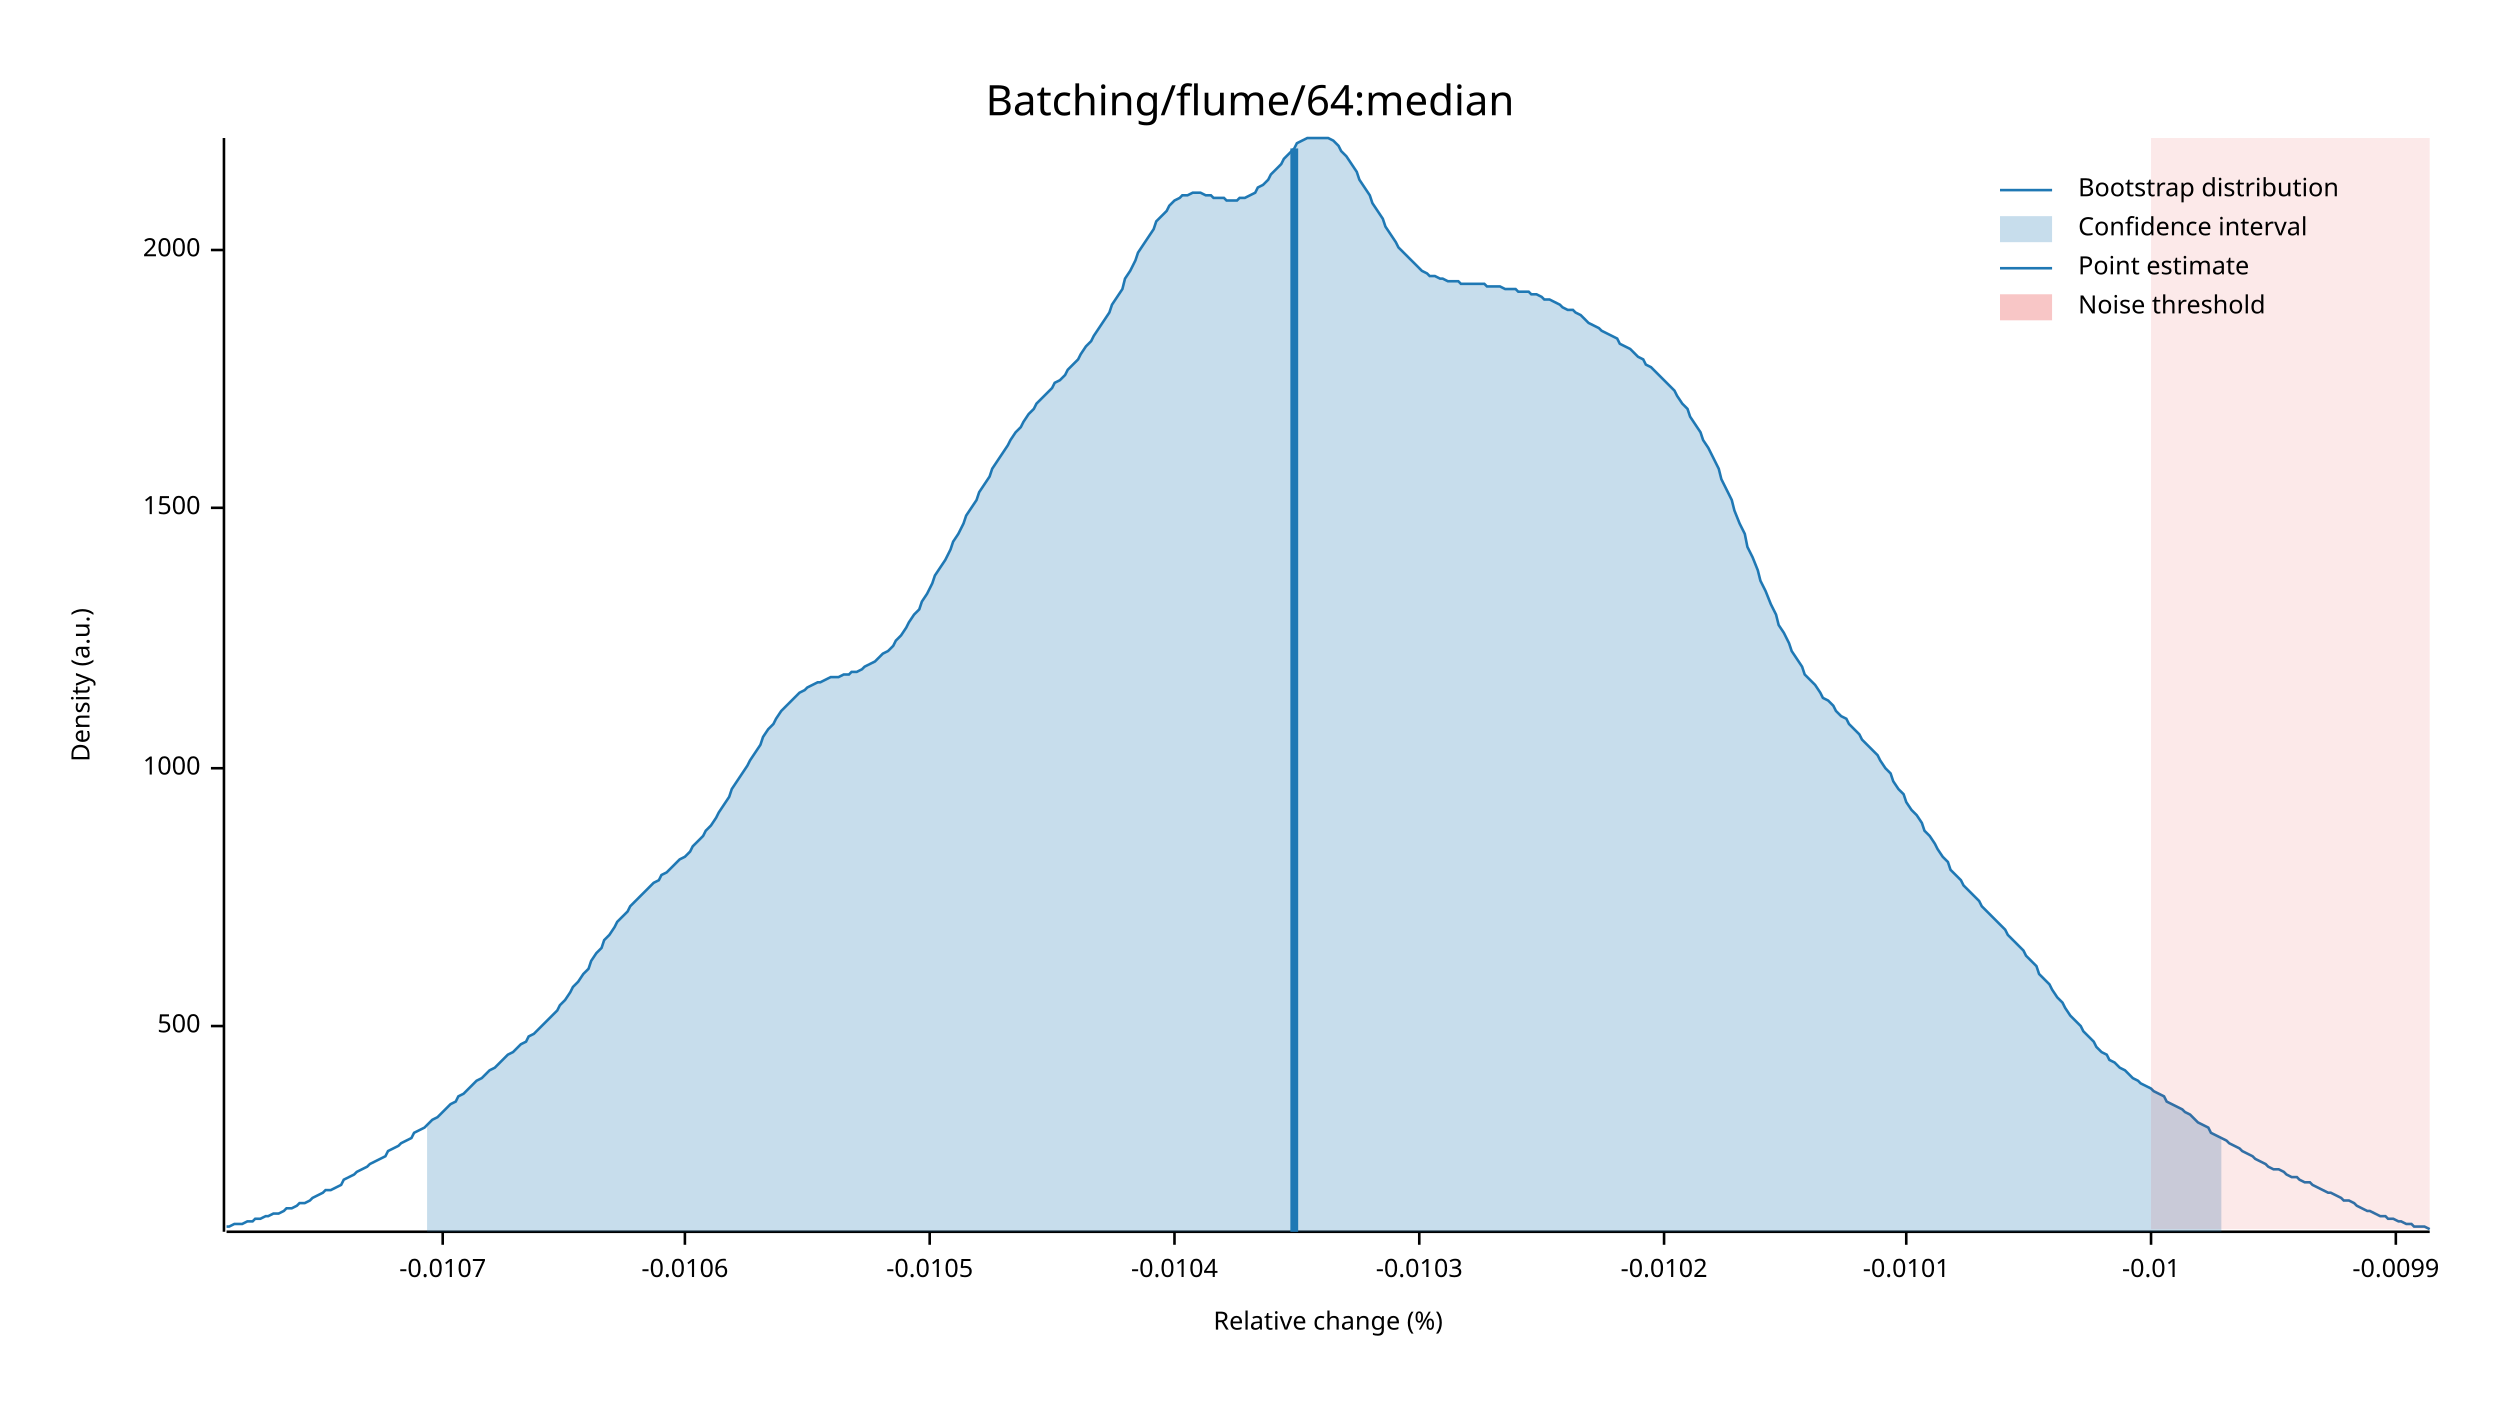
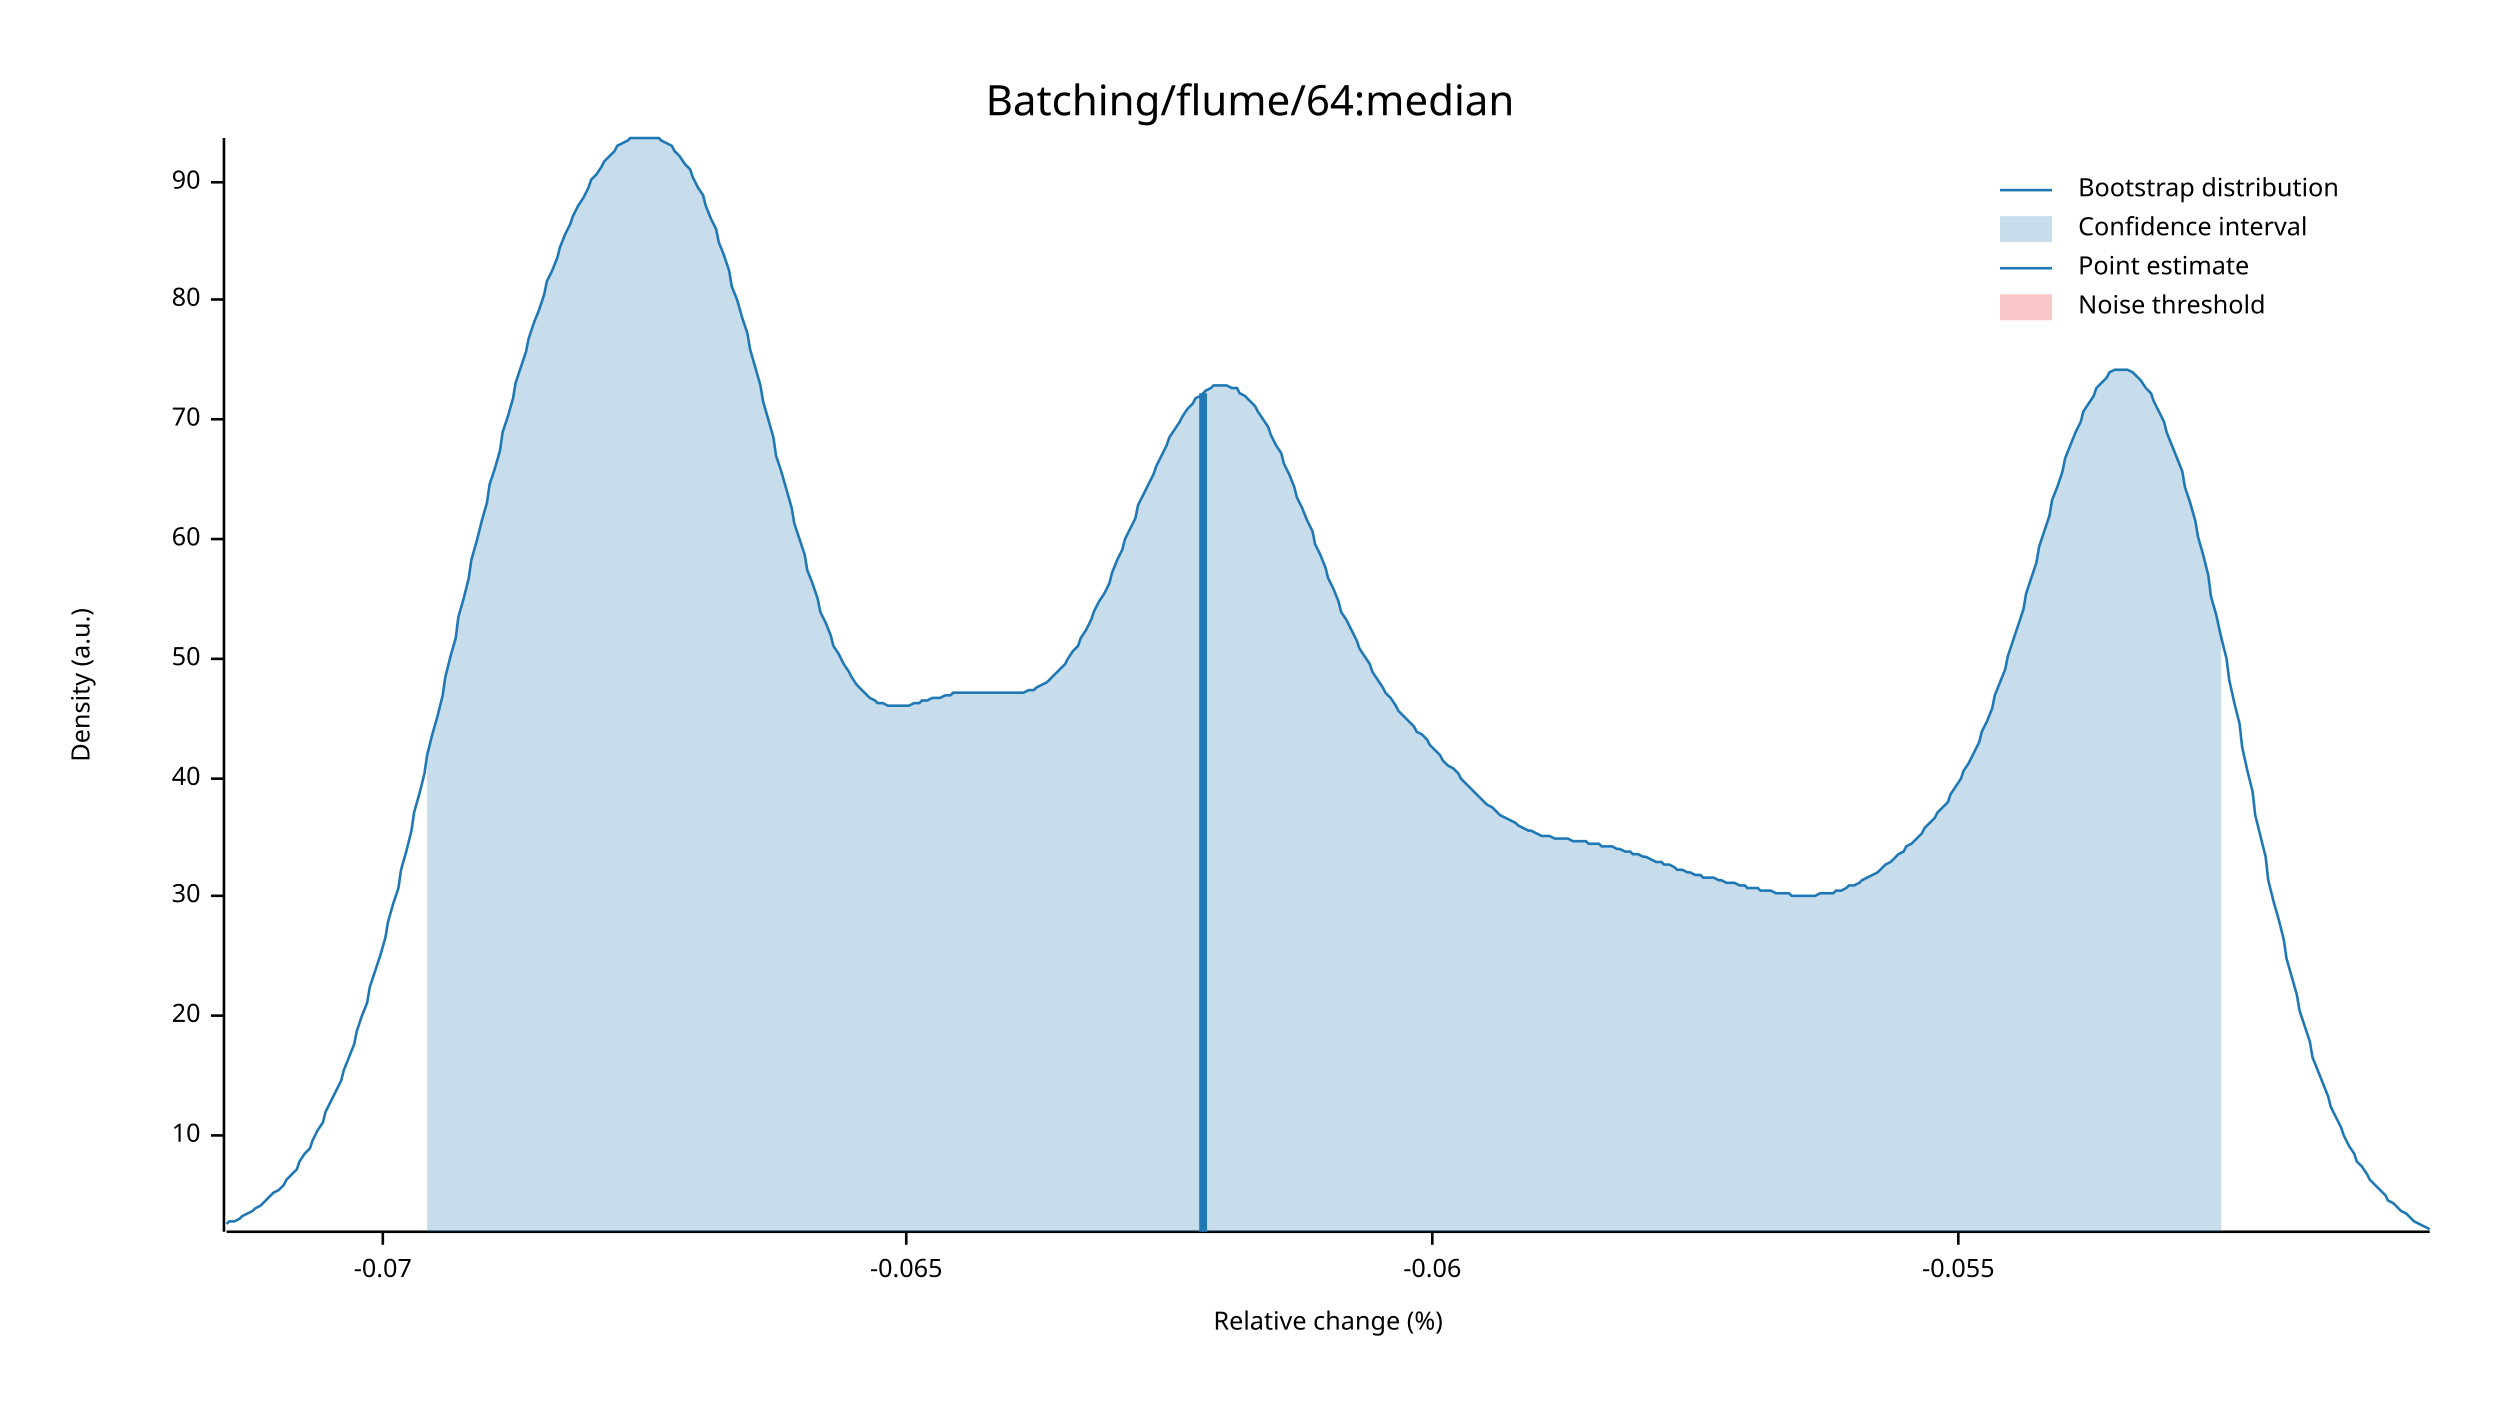
<svg xmlns="http://www.w3.org/2000/svg" width="960" height="540" viewBox="0 0 960 540">
  <text x="480" y="32" dy="0.76em" text-anchor="middle" font-family="sans-serif" font-size="16.129" opacity="1" fill="#000000">
Batching/flume/64:median
</text>
  <text x="27" y="263" dy="0.76em" text-anchor="middle" font-family="sans-serif" font-size="9.677" opacity="1" fill="#000000" transform="rotate(270, 27, 263)">
Density (a.u.)
</text>
  <text x="510" y="513" dy="-0.5ex" text-anchor="middle" font-family="sans-serif" font-size="9.677" opacity="1" fill="#000000">
Relative change (%)
</text>
  <polyline fill="none" opacity="1" stroke="#000000" stroke-width="1" points="86,53 86,473 " />
-   <text x="77" y="394" dy="0.5ex" text-anchor="end" font-family="sans-serif" font-size="9.677" opacity="1" fill="#000000">
- 500
+   <text x="77" y="436" dy="0.5ex" text-anchor="end" font-family="sans-serif" font-size="9.677" opacity="1" fill="#000000">
+ 10
</text>
-   <polyline fill="none" opacity="1" stroke="#000000" stroke-width="1" points="81,394 86,394 " />
-   <text x="77" y="295" dy="0.5ex" text-anchor="end" font-family="sans-serif" font-size="9.677" opacity="1" fill="#000000">
- 1000
+   <polyline fill="none" opacity="1" stroke="#000000" stroke-width="1" points="81,436 86,436 " />
+   <text x="77" y="390" dy="0.5ex" text-anchor="end" font-family="sans-serif" font-size="9.677" opacity="1" fill="#000000">
+ 20
</text>
-   <polyline fill="none" opacity="1" stroke="#000000" stroke-width="1" points="81,295 86,295 " />
-   <text x="77" y="195" dy="0.5ex" text-anchor="end" font-family="sans-serif" font-size="9.677" opacity="1" fill="#000000">
- 1500
+   <polyline fill="none" opacity="1" stroke="#000000" stroke-width="1" points="81,390 86,390 " />
+   <text x="77" y="344" dy="0.5ex" text-anchor="end" font-family="sans-serif" font-size="9.677" opacity="1" fill="#000000">
+ 30
</text>
-   <polyline fill="none" opacity="1" stroke="#000000" stroke-width="1" points="81,195 86,195 " />
-   <text x="77" y="96" dy="0.5ex" text-anchor="end" font-family="sans-serif" font-size="9.677" opacity="1" fill="#000000">
- 2000
+   <polyline fill="none" opacity="1" stroke="#000000" stroke-width="1" points="81,344 86,344 " />
+   <text x="77" y="299" dy="0.5ex" text-anchor="end" font-family="sans-serif" font-size="9.677" opacity="1" fill="#000000">
+ 40
</text>
-   <polyline fill="none" opacity="1" stroke="#000000" stroke-width="1" points="81,96 86,96 " />
+   <polyline fill="none" opacity="1" stroke="#000000" stroke-width="1" points="81,299 86,299 " />
+   <text x="77" y="253" dy="0.5ex" text-anchor="end" font-family="sans-serif" font-size="9.677" opacity="1" fill="#000000">
+ 50
+ </text>
+   <polyline fill="none" opacity="1" stroke="#000000" stroke-width="1" points="81,253 86,253 " />
+   <text x="77" y="207" dy="0.5ex" text-anchor="end" font-family="sans-serif" font-size="9.677" opacity="1" fill="#000000">
+ 60
+ </text>
+   <polyline fill="none" opacity="1" stroke="#000000" stroke-width="1" points="81,207 86,207 " />
+   <text x="77" y="161" dy="0.5ex" text-anchor="end" font-family="sans-serif" font-size="9.677" opacity="1" fill="#000000">
+ 70
+ </text>
+   <polyline fill="none" opacity="1" stroke="#000000" stroke-width="1" points="81,161 86,161 " />
+   <text x="77" y="115" dy="0.5ex" text-anchor="end" font-family="sans-serif" font-size="9.677" opacity="1" fill="#000000">
+ 80
+ </text>
+   <polyline fill="none" opacity="1" stroke="#000000" stroke-width="1" points="81,115 86,115 " />
+   <text x="77" y="70" dy="0.5ex" text-anchor="end" font-family="sans-serif" font-size="9.677" opacity="1" fill="#000000">
+ 90
+ </text>
+   <polyline fill="none" opacity="1" stroke="#000000" stroke-width="1" points="81,70 86,70 " />
  <polyline fill="none" opacity="1" stroke="#000000" stroke-width="1" points="87,473 933,473 " />
-   <text x="170" y="483" dy="0.76em" text-anchor="middle" font-family="sans-serif" font-size="9.677" opacity="1" fill="#000000">
- -0.0107
+   <text x="147" y="483" dy="0.76em" text-anchor="middle" font-family="sans-serif" font-size="9.677" opacity="1" fill="#000000">
+ -0.07
</text>
-   <polyline fill="none" opacity="1" stroke="#000000" stroke-width="1" points="170,473 170,478 " />
-   <text x="263" y="483" dy="0.76em" text-anchor="middle" font-family="sans-serif" font-size="9.677" opacity="1" fill="#000000">
- -0.0106
+   <polyline fill="none" opacity="1" stroke="#000000" stroke-width="1" points="147,473 147,478 " />
+   <text x="348" y="483" dy="0.76em" text-anchor="middle" font-family="sans-serif" font-size="9.677" opacity="1" fill="#000000">
+ -0.065
</text>
-   <polyline fill="none" opacity="1" stroke="#000000" stroke-width="1" points="263,473 263,478 " />
-   <text x="357" y="483" dy="0.76em" text-anchor="middle" font-family="sans-serif" font-size="9.677" opacity="1" fill="#000000">
- -0.0105
+   <polyline fill="none" opacity="1" stroke="#000000" stroke-width="1" points="348,473 348,478 " />
+   <text x="550" y="483" dy="0.76em" text-anchor="middle" font-family="sans-serif" font-size="9.677" opacity="1" fill="#000000">
+ -0.06
</text>
-   <polyline fill="none" opacity="1" stroke="#000000" stroke-width="1" points="357,473 357,478 " />
-   <text x="451" y="483" dy="0.76em" text-anchor="middle" font-family="sans-serif" font-size="9.677" opacity="1" fill="#000000">
- -0.0104
+   <polyline fill="none" opacity="1" stroke="#000000" stroke-width="1" points="550,473 550,478 " />
+   <text x="752" y="483" dy="0.76em" text-anchor="middle" font-family="sans-serif" font-size="9.677" opacity="1" fill="#000000">
+ -0.055
</text>
-   <polyline fill="none" opacity="1" stroke="#000000" stroke-width="1" points="451,473 451,478 " />
-   <text x="545" y="483" dy="0.76em" text-anchor="middle" font-family="sans-serif" font-size="9.677" opacity="1" fill="#000000">
- -0.0103
- </text>
-   <polyline fill="none" opacity="1" stroke="#000000" stroke-width="1" points="545,473 545,478 " />
-   <text x="639" y="483" dy="0.76em" text-anchor="middle" font-family="sans-serif" font-size="9.677" opacity="1" fill="#000000">
- -0.0102
- </text>
-   <polyline fill="none" opacity="1" stroke="#000000" stroke-width="1" points="639,473 639,478 " />
-   <text x="732" y="483" dy="0.76em" text-anchor="middle" font-family="sans-serif" font-size="9.677" opacity="1" fill="#000000">
- -0.0101
- </text>
-   <polyline fill="none" opacity="1" stroke="#000000" stroke-width="1" points="732,473 732,478 " />
-   <text x="826" y="483" dy="0.76em" text-anchor="middle" font-family="sans-serif" font-size="9.677" opacity="1" fill="#000000">
- -0.01
- </text>
-   <polyline fill="none" opacity="1" stroke="#000000" stroke-width="1" points="826,473 826,478 " />
-   <text x="920" y="483" dy="0.76em" text-anchor="middle" font-family="sans-serif" font-size="9.677" opacity="1" fill="#000000">
- -0.0099
- </text>
-   <polyline fill="none" opacity="1" stroke="#000000" stroke-width="1" points="920,473 920,478 " />
-   <polyline fill="none" opacity="1" stroke="#1F78B4" stroke-width="1" points="87,471 88,471 90,470 92,470 93,470 95,469 97,469 98,468 100,468 102,467 103,467 105,466 107,466 109,465 110,464 112,464 114,463 115,462 117,462 119,461 120,460 122,459 124,458 125,457 127,457 129,456 131,455 132,453 134,452 136,451 137,450 139,449 141,448 142,447 144,446 146,445 148,444 149,442 151,441 153,440 154,439 156,438 158,437 159,435 161,434 163,433 164,432 166,430 168,429 170,427 171,426 173,424 175,423 176,421 178,420 180,418 181,417 183,415 185,414 187,412 188,411 190,410 192,408 193,407 195,405 197,404 198,403 200,401 202,400 203,398 205,397 207,395 209,393 210,392 212,390 214,388 215,386 217,384 219,381 220,379 222,377 224,374 226,372 227,369 229,366 231,364 232,361 234,359 236,356 237,354 239,352 241,350 242,348 244,346 246,344 248,342 249,341 251,339 253,338 254,336 256,335 258,333 259,332 261,330 263,329 265,327 266,325 268,323 270,321 271,319 273,317 275,314 276,312 278,309 280,306 281,303 283,300 285,297 287,294 288,292 290,289 292,286 293,283 295,280 297,278 298,276 300,273 302,271 304,269 305,268 307,266 309,265 310,264 312,263 314,262 315,262 317,261 319,260 320,260 322,260 324,259 326,259 327,258 329,258 331,257 332,256 334,255 336,254 337,253 339,251 341,250 343,248 344,246 346,244 348,241 349,239 351,236 353,234 354,231 356,228 358,224 359,221 361,218 363,215 365,211 366,208 368,205 370,201 371,198 373,195 375,192 376,189 378,186 380,183 381,180 383,177 385,174 387,171 388,169 390,166 392,164 393,162 395,159 397,157 398,155 400,153 402,151 404,149 405,147 407,146 409,144 410,142 412,140 414,138 415,136 417,133 419,131 420,129 422,126 424,123 426,120 427,117 429,114 431,111 432,107 434,104 436,100 437,97 439,94 441,91 443,88 444,85 446,83 448,81 449,79 451,77 453,76 454,75 456,75 458,74 459,74 461,74 463,75 465,75 466,76 468,76 470,76 471,77 473,77 475,77 476,76 478,76 480,75 482,74 483,72 485,71 487,69 488,67 490,65 492,63 493,61 495,59 497,57 498,55 500,54 502,53 504,53 505,53 507,53 509,53 510,53 512,54 514,56 515,58 517,60 519,63 521,66 522,69 524,72 526,75 527,78 529,81 531,84 532,87 534,90 536,93 537,95 539,97 541,99 543,101 544,102 546,104 548,105 549,106 551,106 553,107 554,107 556,108 558,108 560,108 561,109 563,109 565,109 566,109 568,109 570,109 571,110 573,110 575,110 576,110 578,111 580,111 582,111 583,112 585,112 587,112 588,113 590,113 592,114 593,115 595,115 597,116 599,117 600,118 602,119 604,119 605,120 607,121 609,123 610,124 612,125 614,126 615,127 617,128 619,129 621,130 622,132 624,133 626,134 627,135 629,137 631,138 632,140 634,141 636,143 638,145 639,146 641,148 643,150 644,152 646,155 648,157 649,160 651,163 653,166 654,169 656,172 658,176 660,180 661,184 663,188 665,192 666,196 668,201 670,205 671,210 673,214 675,219 676,223 678,227 680,232 682,236 683,240 685,243 687,247 688,250 690,253 692,256 693,259 695,261 697,263 699,266 700,268 702,269 704,271 705,273 707,275 709,276 710,278 712,280 714,282 715,284 717,286 719,288 721,290 722,292 724,295 726,297 727,300 729,303 731,305 732,308 734,311 736,313 738,316 739,319 741,321 743,324 744,326 746,329 748,331 749,334 751,336 753,338 754,340 756,342 758,344 760,346 761,348 763,350 765,352 766,353 768,355 770,357 771,359 773,361 775,363 777,365 778,367 780,369 782,371 783,374 785,376 787,378 788,380 790,383 792,385 793,387 795,390 797,392 799,394 800,396 802,398 804,400 805,402 807,404 809,405 810,407 812,408 814,410 816,411 817,412 819,414 821,415 822,416 824,417 826,418 827,419 829,420 831,421 832,423 834,424 836,425 838,426 839,427 841,428 843,430 844,431 846,432 848,433 849,435 851,436 853,437 855,438 856,439 858,440 860,441 861,442 863,443 865,444 866,445 868,446 870,447 871,448 873,449 875,449 877,450 878,451 880,452 882,452 883,453 885,454 887,454 888,455 890,456 892,457 894,458 895,458 897,459 899,460 900,461 902,461 904,462 905,463 907,464 909,465 910,465 912,466 914,467 916,467 917,468 919,468 921,469 922,469 924,470 926,470 927,471 929,471 931,471 933,472 " />
-   <polygon opacity="0.25" fill="#1F78B4" points="164,432 166,430 168,429 170,427 171,426 173,424 175,423 176,421 178,420 180,418 181,417 183,415 185,414 187,412 188,411 190,410 192,408 193,407 195,405 197,404 198,403 200,401 202,400 203,398 205,397 207,395 209,393 210,392 212,390 214,388 215,386 217,384 219,381 220,379 222,377 224,374 226,372 227,369 229,366 231,364 232,361 234,359 236,356 237,354 239,352 241,350 242,348 244,346 246,344 248,342 249,341 251,339 253,338 254,336 256,335 258,333 259,332 261,330 263,329 265,327 266,325 268,323 270,321 271,319 273,317 275,314 276,312 278,309 280,306 281,303 283,300 285,297 287,294 288,292 290,289 292,286 293,283 295,280 297,278 298,276 300,273 302,271 304,269 305,268 307,266 309,265 310,264 312,263 314,262 315,262 317,261 319,260 320,260 322,260 324,259 326,259 327,258 329,258 331,257 332,256 334,255 336,254 337,253 339,251 341,250 343,248 344,246 346,244 348,241 349,239 351,236 353,234 354,231 356,228 358,224 359,221 361,218 363,215 365,211 366,208 368,205 370,201 371,198 373,195 375,192 376,189 378,186 380,183 381,180 383,177 385,174 387,171 388,169 390,166 392,164 393,162 395,159 397,157 398,155 400,153 402,151 404,149 405,147 407,146 409,144 410,142 412,140 414,138 415,136 417,133 419,131 420,129 422,126 424,123 426,120 427,117 429,114 431,111 432,107 434,104 436,100 437,97 439,94 441,91 443,88 444,85 446,83 448,81 449,79 451,77 453,76 454,75 456,75 458,74 459,74 461,74 463,75 465,75 466,76 468,76 470,76 471,77 473,77 475,77 476,76 478,76 480,75 482,74 483,72 485,71 487,69 488,67 490,65 492,63 493,61 495,59 497,57 498,55 500,54 502,53 504,53 505,53 507,53 509,53 510,53 512,54 514,56 515,58 517,60 519,63 521,66 522,69 524,72 526,75 527,78 529,81 531,84 532,87 534,90 536,93 537,95 539,97 541,99 543,101 544,102 546,104 548,105 549,106 551,106 553,107 554,107 556,108 558,108 560,108 561,109 563,109 565,109 566,109 568,109 570,109 571,110 573,110 575,110 576,110 578,111 580,111 582,111 583,112 585,112 587,112 588,113 590,113 592,114 593,115 595,115 597,116 599,117 600,118 602,119 604,119 605,120 607,121 609,123 610,124 612,125 614,126 615,127 617,128 619,129 621,130 622,132 624,133 626,134 627,135 629,137 631,138 632,140 634,141 636,143 638,145 639,146 641,148 643,150 644,152 646,155 648,157 649,160 651,163 653,166 654,169 656,172 658,176 660,180 661,184 663,188 665,192 666,196 668,201 670,205 671,210 673,214 675,219 676,223 678,227 680,232 682,236 683,240 685,243 687,247 688,250 690,253 692,256 693,259 695,261 697,263 699,266 700,268 702,269 704,271 705,273 707,275 709,276 710,278 712,280 714,282 715,284 717,286 719,288 721,290 722,292 724,295 726,297 727,300 729,303 731,305 732,308 734,311 736,313 738,316 739,319 741,321 743,324 744,326 746,329 748,331 749,334 751,336 753,338 754,340 756,342 758,344 760,346 761,348 763,350 765,352 766,353 768,355 770,357 771,359 773,361 775,363 777,365 778,367 780,369 782,371 783,374 785,376 787,378 788,380 790,383 792,385 793,387 795,390 797,392 799,394 800,396 802,398 804,400 805,402 807,404 809,405 810,407 812,408 814,410 816,411 817,412 819,414 821,415 822,416 824,417 826,418 827,419 829,420 831,421 832,423 834,424 836,425 838,426 839,427 841,428 843,430 844,431 846,432 848,433 849,435 851,436 853,437 853,473 164,473 " />
-   <polyline fill="none" opacity="1" stroke="#1F78B4" stroke-width="3" points="497,473 497,57 " />
-   <rect x="826" y="53" width="107" height="419" opacity="0.1" fill="#E31A1C" stroke="none" />
+   <polyline fill="none" opacity="1" stroke="#000000" stroke-width="1" points="752,473 752,478 " />
+   <polyline fill="none" opacity="1" stroke="#1F78B4" stroke-width="1" points="87,470 88,469 90,469 92,468 93,467 95,466 97,465 98,464 100,463 102,461 103,460 105,458 107,457 109,455 110,453 112,451 114,449 115,446 117,443 119,441 120,438 122,434 124,431 125,427 127,423 129,419 131,415 132,411 134,406 136,401 137,396 139,390 141,385 142,379 144,373 146,367 148,360 149,354 151,347 153,341 154,334 156,327 158,319 159,312 161,305 163,297 164,290 166,282 168,275 170,267 171,260 173,252 175,245 176,237 178,230 180,222 181,215 183,208 185,200 187,193 188,186 190,180 192,173 193,166 195,160 197,153 198,147 200,141 202,135 203,130 205,124 207,119 209,113 210,108 212,104 214,99 215,95 217,90 219,86 220,83 222,79 224,76 226,72 227,69 229,67 231,64 232,62 234,60 236,58 237,56 239,55 241,54 242,53 244,53 246,53 248,53 249,53 251,53 253,53 254,54 256,55 258,56 259,58 261,60 263,63 265,65 266,68 268,72 270,75 271,79 273,84 275,88 276,93 278,98 280,104 281,110 283,115 285,122 287,128 288,134 290,141 292,148 293,154 295,161 297,168 298,175 300,181 302,188 304,195 305,201 307,207 309,213 310,219 312,224 314,230 315,235 317,239 319,244 320,248 322,251 324,255 326,258 327,260 329,263 331,265 332,266 334,268 336,269 337,270 339,270 341,271 343,271 344,271 346,271 348,271 349,271 351,270 353,270 354,269 356,269 358,268 359,268 361,268 363,267 365,267 366,266 368,266 370,266 371,266 373,266 375,266 376,266 378,266 380,266 381,266 383,266 385,266 387,266 388,266 390,266 392,266 393,266 395,265 397,265 398,264 400,263 402,262 404,260 405,259 407,257 409,255 410,253 412,250 414,248 415,245 417,242 419,238 420,235 422,231 424,228 426,224 427,220 429,215 431,211 432,207 434,203 436,199 437,194 439,190 441,186 443,182 444,179 446,175 448,171 449,168 451,165 453,162 454,160 456,157 458,155 459,153 461,152 463,150 465,149 466,148 468,148 470,148 471,148 473,149 475,149 476,151 478,152 480,154 482,156 483,158 485,161 487,164 488,167 490,171 492,174 493,178 495,182 497,187 498,191 500,195 502,200 504,204 505,209 507,213 509,218 510,222 512,226 514,231 515,235 517,238 519,242 521,246 522,249 524,252 526,255 527,258 529,261 531,264 532,266 534,268 536,271 537,273 539,275 541,277 543,279 544,281 546,282 548,284 549,286 551,288 553,290 554,292 556,294 558,295 560,297 561,299 563,301 565,303 566,304 568,306 570,308 571,309 573,310 575,312 576,313 578,314 580,315 582,316 583,317 585,318 587,319 588,319 590,320 592,321 593,321 595,321 597,322 599,322 600,322 602,322 604,323 605,323 607,323 609,323 610,324 612,324 614,324 615,325 617,325 619,325 621,326 622,326 624,327 626,327 627,328 629,328 631,329 632,329 634,330 636,331 638,331 639,332 641,332 643,333 644,334 646,334 648,335 649,335 651,336 653,336 654,337 656,337 658,337 660,338 661,338 663,339 665,339 666,339 668,340 670,340 671,341 673,341 675,341 676,342 678,342 680,342 682,343 683,343 685,343 687,343 688,344 690,344 692,344 693,344 695,344 697,344 699,343 700,343 702,343 704,343 705,342 707,342 709,341 710,340 712,340 714,339 715,338 717,337 719,336 721,335 722,334 724,332 726,331 727,330 729,328 731,327 732,325 734,324 736,322 738,320 739,318 741,316 743,314 744,312 746,310 748,308 749,305 751,302 753,299 754,296 756,293 758,289 760,285 761,281 763,277 765,272 766,267 768,262 770,257 771,252 773,246 775,240 777,234 778,228 780,222 782,216 783,210 785,204 787,198 788,192 790,187 792,181 793,176 795,171 797,166 799,162 800,158 802,155 804,152 805,149 807,147 809,145 810,143 812,142 814,142 816,142 817,142 819,143 821,145 822,146 824,149 826,151 827,154 829,158 831,162 832,166 834,171 836,176 838,181 839,187 841,193 843,200 844,206 846,213 848,221 849,229 851,236 853,245 855,253 856,261 858,270 860,278 861,287 863,296 865,304 866,313 868,321 870,329 871,338 873,346 875,353 877,361 878,368 880,375 882,382 883,388 885,394 887,400 888,406 890,411 892,416 894,421 895,425 897,429 899,433 900,436 902,440 904,443 905,446 907,448 909,451 910,453 912,455 914,457 916,459 917,461 919,462 921,464 922,465 924,466 926,468 927,469 929,470 931,471 933,472 " />
+   <polygon opacity="0.25" fill="#1F78B4" points="164,290 166,282 168,275 170,267 171,260 173,252 175,245 176,237 178,230 180,222 181,215 183,208 185,200 187,193 188,186 190,180 192,173 193,166 195,160 197,153 198,147 200,141 202,135 203,130 205,124 207,119 209,113 210,108 212,104 214,99 215,95 217,90 219,86 220,83 222,79 224,76 226,72 227,69 229,67 231,64 232,62 234,60 236,58 237,56 239,55 241,54 242,53 244,53 246,53 248,53 249,53 251,53 253,53 254,54 256,55 258,56 259,58 261,60 263,63 265,65 266,68 268,72 270,75 271,79 273,84 275,88 276,93 278,98 280,104 281,110 283,115 285,122 287,128 288,134 290,141 292,148 293,154 295,161 297,168 298,175 300,181 302,188 304,195 305,201 307,207 309,213 310,219 312,224 314,230 315,235 317,239 319,244 320,248 322,251 324,255 326,258 327,260 329,263 331,265 332,266 334,268 336,269 337,270 339,270 341,271 343,271 344,271 346,271 348,271 349,271 351,270 353,270 354,269 356,269 358,268 359,268 361,268 363,267 365,267 366,266 368,266 370,266 371,266 373,266 375,266 376,266 378,266 380,266 381,266 383,266 385,266 387,266 388,266 390,266 392,266 393,266 395,265 397,265 398,264 400,263 402,262 404,260 405,259 407,257 409,255 410,253 412,250 414,248 415,245 417,242 419,238 420,235 422,231 424,228 426,224 427,220 429,215 431,211 432,207 434,203 436,199 437,194 439,190 441,186 443,182 444,179 446,175 448,171 449,168 451,165 453,162 454,160 456,157 458,155 459,153 461,152 463,150 465,149 466,148 468,148 470,148 471,148 473,149 475,149 476,151 478,152 480,154 482,156 483,158 485,161 487,164 488,167 490,171 492,174 493,178 495,182 497,187 498,191 500,195 502,200 504,204 505,209 507,213 509,218 510,222 512,226 514,231 515,235 517,238 519,242 521,246 522,249 524,252 526,255 527,258 529,261 531,264 532,266 534,268 536,271 537,273 539,275 541,277 543,279 544,281 546,282 548,284 549,286 551,288 553,290 554,292 556,294 558,295 560,297 561,299 563,301 565,303 566,304 568,306 570,308 571,309 573,310 575,312 576,313 578,314 580,315 582,316 583,317 585,318 587,319 588,319 590,320 592,321 593,321 595,321 597,322 599,322 600,322 602,322 604,323 605,323 607,323 609,323 610,324 612,324 614,324 615,325 617,325 619,325 621,326 622,326 624,327 626,327 627,328 629,328 631,329 632,329 634,330 636,331 638,331 639,332 641,332 643,333 644,334 646,334 648,335 649,335 651,336 653,336 654,337 656,337 658,337 660,338 661,338 663,339 665,339 666,339 668,340 670,340 671,341 673,341 675,341 676,342 678,342 680,342 682,343 683,343 685,343 687,343 688,344 690,344 692,344 693,344 695,344 697,344 699,343 700,343 702,343 704,343 705,342 707,342 709,341 710,340 712,340 714,339 715,338 717,337 719,336 721,335 722,334 724,332 726,331 727,330 729,328 731,327 732,325 734,324 736,322 738,320 739,318 741,316 743,314 744,312 746,310 748,308 749,305 751,302 753,299 754,296 756,293 758,289 760,285 761,281 763,277 765,272 766,267 768,262 770,257 771,252 773,246 775,240 777,234 778,228 780,222 782,216 783,210 785,204 787,198 788,192 790,187 792,181 793,176 795,171 797,166 799,162 800,158 802,155 804,152 805,149 807,147 809,145 810,143 812,142 814,142 816,142 817,142 819,143 821,145 822,146 824,149 826,151 827,154 829,158 831,162 832,166 834,171 836,176 838,181 839,187 841,193 843,200 844,206 846,213 848,221 849,229 851,236 853,245 853,473 164,473 " />
+   <polyline fill="none" opacity="1" stroke="#1F78B4" stroke-width="3" points="462,473 462,151 " />
+   <rect x="510" y="53" width="0" height="419" opacity="0.1" fill="#E31A1C" stroke="none" />
  <text x="798" y="68" dy="0.76em" text-anchor="start" font-family="sans-serif" font-size="9.677" opacity="1" fill="#000000">
Bootstrap distribution
</text>
  <text x="798" y="83" dy="0.76em" text-anchor="start" font-family="sans-serif" font-size="9.677" opacity="1" fill="#000000">
Confidence interval
</text>
  <text x="798" y="98" dy="0.76em" text-anchor="start" font-family="sans-serif" font-size="9.677" opacity="1" fill="#000000">
Point estimate
</text>
  <text x="798" y="113" dy="0.76em" text-anchor="start" font-family="sans-serif" font-size="9.677" opacity="1" fill="#000000">
Noise threshold
</text>
  <polyline fill="none" opacity="1" stroke="#1F78B4" stroke-width="1" points="768,73 788,73 " />
  <rect x="768" y="83" width="20" height="10" opacity="0.25" fill="#1F78B4" stroke="none" />
  <polyline fill="none" opacity="1" stroke="#1F78B4" stroke-width="1" points="768,103 788,103 " />
  <rect x="768" y="113" width="20" height="10" opacity="0.25" fill="#E31A1C" stroke="none" />
</svg>
